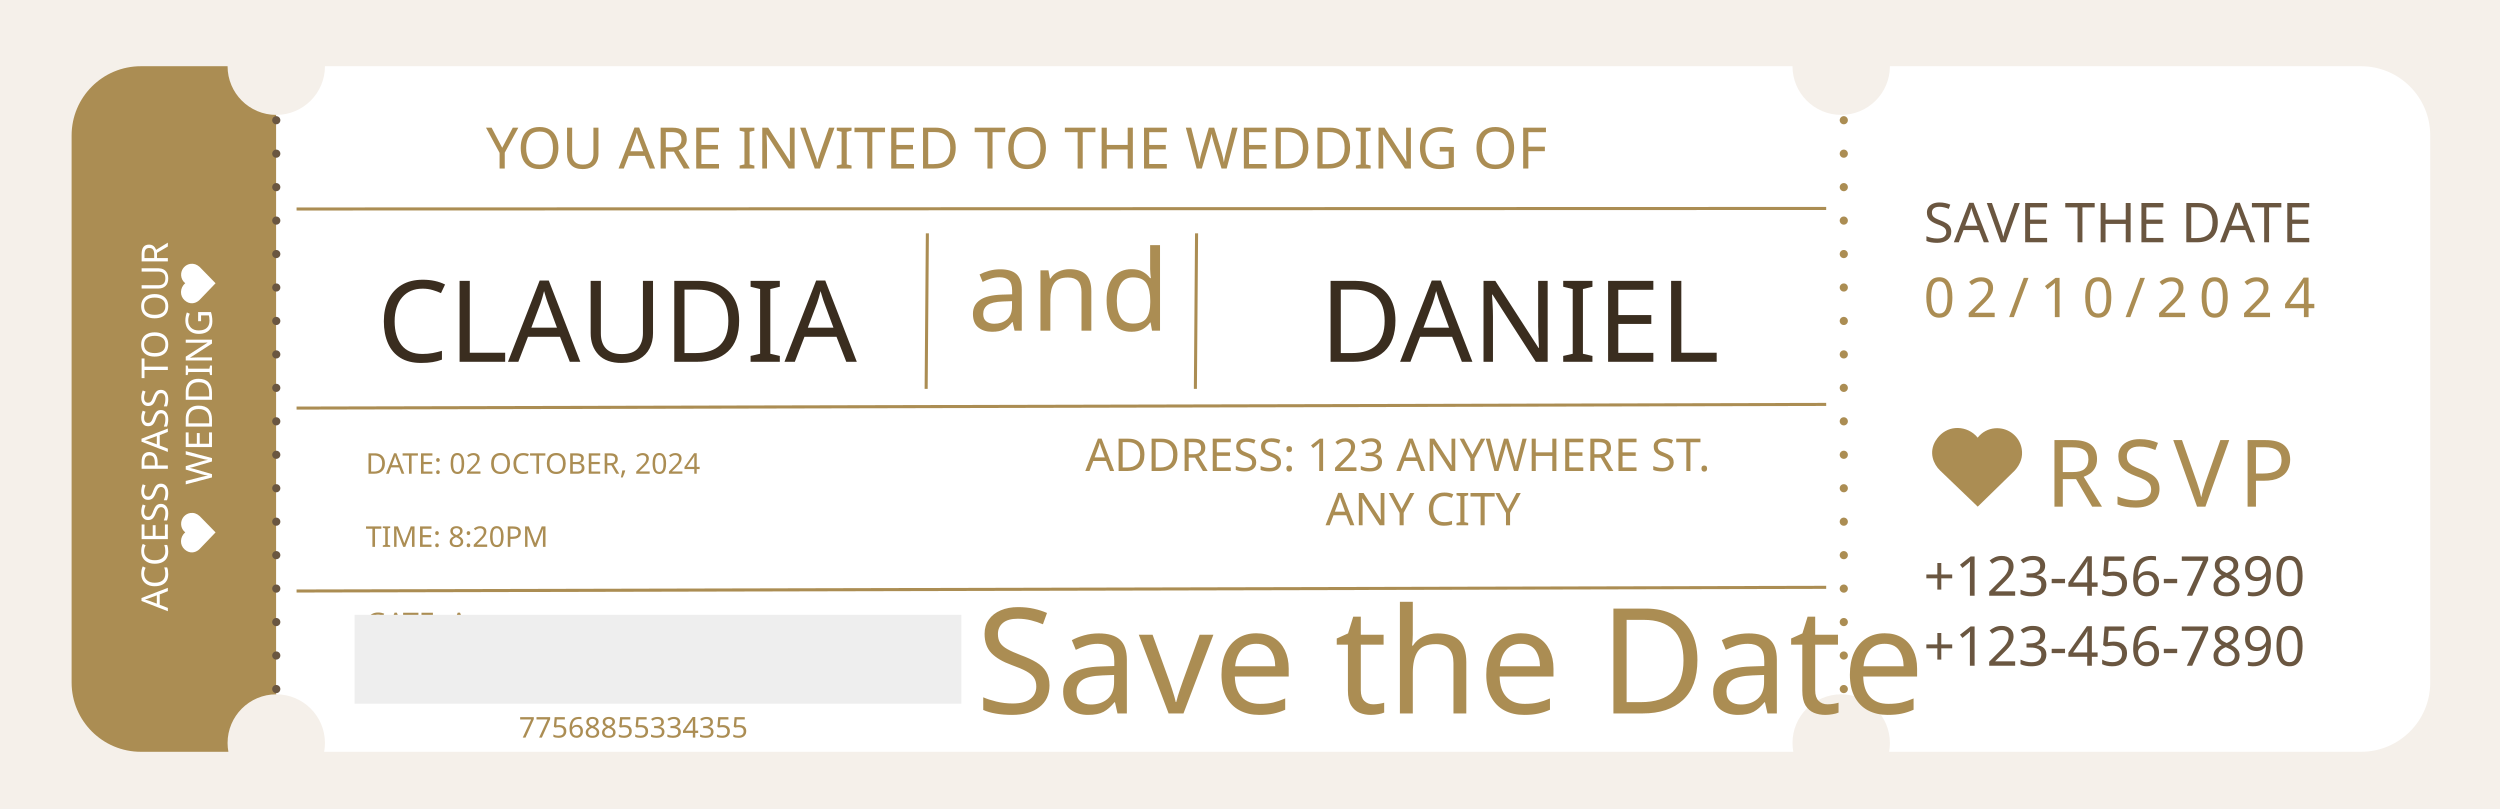
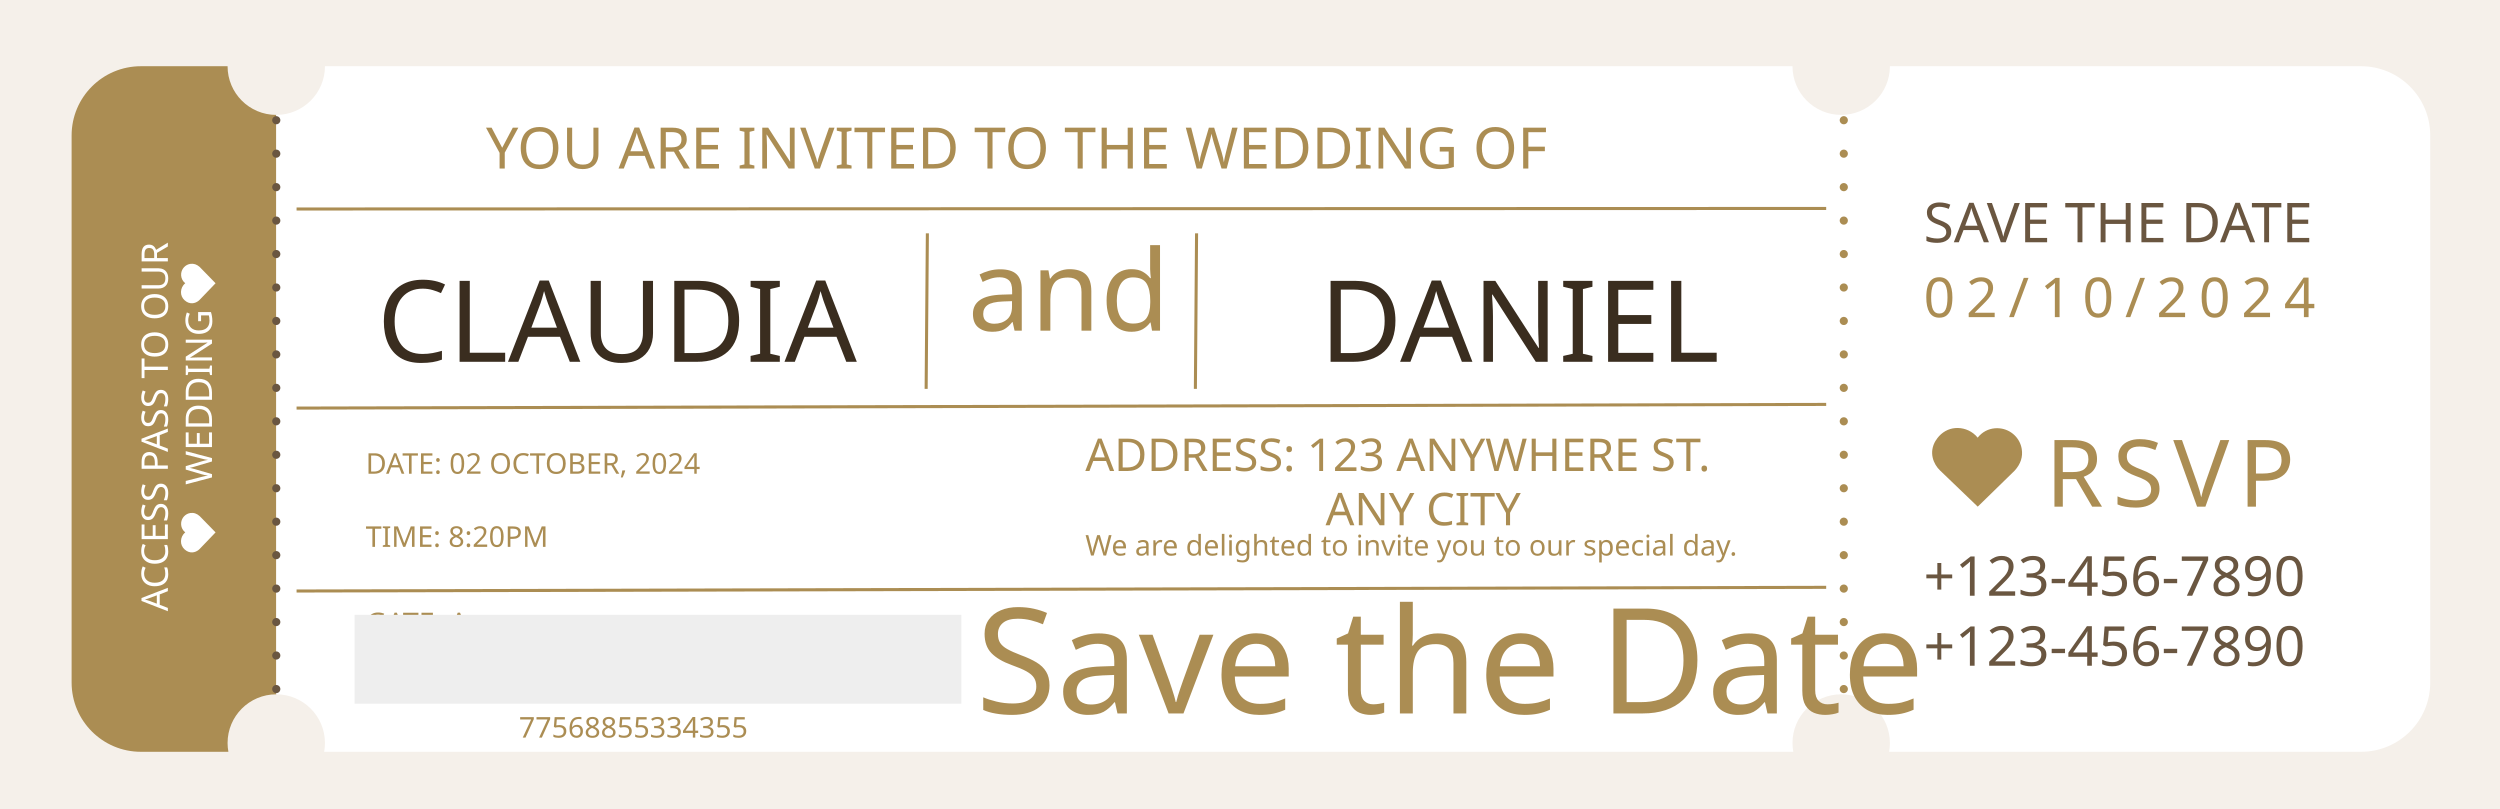
<svg xmlns="http://www.w3.org/2000/svg" version="1.1" viewBox="0 0 612 198">
  <defs>
    <style>
      .st0 { font-family: Computersaysno, 'Computer says no'; font-size: 13.47px; fill: var(--iv-mut, #6a5640); }
      .st1 { font-family: Computersaysno, 'Computer says no'; font-size: 13.47px; letter-spacing: .2em; fill: var(--iv-ts, #ab8d53); }
      .st2 { font-family: Computersaysno, 'Computer says no'; font-size: 22.83px; letter-spacing: .1em; fill: var(--iv-ts, #ab8d53); }
      .st3 { font-family: Computersaysno, 'Computer says no'; font-size: 11.07px; fill: var(--iv-ts, #ab8d53); }
      .st4 { font-family: Computersaysno, 'Computer says no'; font-size: 7px; fill: var(--iv-ts, #ab8d53); }
      .st5 { font-family: Computersaysno, 'Computer says no'; font-size: 14px; fill: var(--iv-ts, #ab8d53); }
      .st6 { font-family: Computersaysno, 'Computer says no'; font-size: 27.75px; fill: var(--iv-tp, #3a2d1f); }
      .st7 { font-family: Computersaysno, 'Computer says no'; font-size: 13.47px; fill: var(--iv-mut, #6a5640); }
      .st8 { font-family: Computersaysno, 'Computer says no'; font-size: 9px; fill: #fff; }
      .st9 { fill: var(--iv-bg, #f5f0ea); }
      .st10 { fill: var(--iv-acc, #ab8d53); }
      .st11 { font-family: AnastasiaScript, AnastasiaScript; font-size: 35.95px; fill: var(--iv-acc, #ab8d53); }
      .st12 { font-family: AnastasiaScript, AnastasiaScript; font-size: 27.54px; fill: var(--iv-acc, #ab8d53); }
      .st13 { fill: #eee; }
      .st14 { fill: #fff; }
      .st15, .st16, .st17, .st18, .st19 { fill: none; }
      .st15, .st16, .st18 { stroke: var(--iv-acc, #ab8d53); }
      .st15, .st17, .st18, .st19 { stroke-linecap: round; stroke-linejoin: round; stroke-width: 2px; }
      .st15, .st19 { stroke-dasharray: 0 8.19; }
      .st16 { stroke-width: .75px; }
      .st17, .st19 { stroke: var(--iv-mut, #6a5641); }
      .st20 { isolation: isolate; }
      .st21 { opacity: 0; }
    </style>
  </defs>
  <g id="Background">
    <rect class="st9" width="612" height="198" />
  </g>
  <g id="Stub">
    <path class="st10" d="M67.63,28.13v141.84c-6.59,0-11.92,5.34-11.92,11.92,0,.73.07,1.45.2,2.15h-21.42c-9.37,0-16.96-7.59-16.96-16.95V33.16c0-9.36,7.59-16.95,16.96-16.95h21.22c0,6.59,5.33,11.92,11.92,11.92Z" />
  </g>
  <g id="Stub_Label">
    <text class="st8" transform="translate(41.09 149.63) rotate(-90)">
      <tspan x="0" y="0">ACCESS PASS TO OUR</tspan>
      <tspan x="30.94" y="10.8">WEDDING</tspan>
    </text>
    <path class="st14" d="M45.65,134.85c1.29.78,2.55.23,3.22-.46l3.9-4.06-3.88-3.98c-.72-.65-1.48-.89-2.33-.76-1.17.19-2.08,1.16-2.21,2.35-.08.73.13,1.44.59,1.99.12.15.26.28.41.4-.17.14-.33.3-.47.48-.48.64-.67,1.44-.53,2.22.14.74.62,1.4,1.3,1.81Z" />
    <path class="st14" d="M45.65,73.86c1.29.78,2.55.23,3.22-.46l3.9-4.06-3.88-3.98c-.72-.65-1.48-.89-2.33-.76-1.17.19-2.08,1.16-2.21,2.35-.08.73.13,1.44.59,1.99.12.15.26.28.41.4-.17.14-.33.3-.47.48-.48.64-.67,1.44-.53,2.22.14.74.62,1.4,1.3,1.81Z" />
  </g>
  <g id="Ticket_Body">
    <path class="st14" d="M594.92,33.16v133.93c0,9.36-7.59,16.95-16.95,16.95h-115.52c.13-.7.2-1.42.2-2.15,0-6.58-5.34-11.92-11.93-11.92s-11.92,5.34-11.92,11.92c0,.73.07,1.45.2,2.15H79.35c.13-.7.2-1.42.2-2.15,0-6.58-5.34-11.92-11.92-11.92V28.13c6.58,0,11.92-5.33,11.92-11.92h359.25c0,6.59,5.34,11.92,11.92,11.92s11.93-5.33,11.93-11.92h115.32c9.36,0,16.95,7.59,16.95,16.95Z" />
  </g>
  <g id="Ticket_Stub_Tear">
    <g>
      <line class="st17" x1="67.63" y1="29.43" x2="67.63" y2="29.43" />
      <line class="st19" x1="67.63" y1="37.62" x2="67.63" y2="164.58" />
      <line class="st17" x1="67.63" y1="168.68" x2="67.63" y2="168.68" />
    </g>
    <g>
      <line class="st18" x1="451.36" y1="29.43" x2="451.36" y2="29.43" />
      <line class="st15" x1="451.36" y1="37.62" x2="451.36" y2="164.58" />
      <line class="st18" x1="451.36" y1="168.68" x2="451.36" y2="168.68" />
    </g>
  </g>
  <g id="Decorative">
    <line class="st16" x1="72.6" y1="51.16" x2="447.05" y2="51.03" />
    <line class="st16" x1="226.72" y1="95.19" x2="227.02" y2="57.12" />
    <line class="st16" x1="292.63" y1="95.19" x2="292.92" y2="57.12" />
    <line class="st16" x1="72.6" y1="99.9" x2="447.05" y2="99" />
    <line class="st16" x1="72.6" y1="144.68" x2="447.05" y2="143.78" />
    <rect class="st21" x="72.6" y="50.65" width="374.46" height=".88" />
    <rect class="st21" x="226.35" y="57.12" width="1.05" height="38.07" />
    <rect class="st21" x="292.25" y="57.12" width="1.05" height="38.07" />
    <rect class="st21" x="72.6" y="98.62" width="374.46" height="1.65" />
    <rect class="st21" x="72.6" y="143.4" width="374.46" height="1.65" />
    <path class="st10" d="M473.86,107.84c-1.79,2.94-.53,5.8,1.05,7.32l9.24,8.87,9.05-8.83c1.47-1.63,2.03-3.37,1.72-5.3-.43-2.67-2.63-4.74-5.35-5.04-1.67-.18-3.28.29-4.53,1.34-.34.28-.64.6-.9.94-.31-.39-.68-.74-1.09-1.06-1.45-1.1-3.29-1.53-5.05-1.2-1.67.32-3.18,1.4-4.12,2.96Z" />
  </g>
  <g id="Event_Title">
    <text class="st5" transform="translate(118.97 41.25)">
      <tspan x="0" y="0">YOU ARE INVITED TO THE WEDDING OF</tspan>
    </text>
    <g class="st20">
      <text class="st11" transform="translate(238.87 174.65)">
        <tspan x="0" y="0">Save the Date</tspan>
      </text>
    </g>
    <text class="st7" transform="translate(470.9 59.31)">
      <tspan x="0" y="0">SAVE THE DATE</tspan>
    </text>
  </g>
  <g id="Ticket_Title">
    <text class="st6" transform="translate(92.28 88.57)">
      <tspan x="0" y="0">CLAUDIA</tspan>
    </text>
    <text class="st12" transform="translate(236.91 80.94)">
      <tspan x="0" y="0">and</tspan>
    </text>
    <text class="st6" transform="translate(323.04 88.57)">
      <tspan x="0" y="0">DANIEL</tspan>
    </text>
  </g>
  <g id="Ticket_Date">
    <text class="st4" transform="translate(89.54 115.97)">
      <tspan x="0" y="0">DATE: 02 OCTOBER, 2024</tspan>
    </text>
    <text class="st1" transform="translate(470.9 77.63)">
      <tspan x="0" y="0">02/10/2024</tspan>
    </text>
  </g>
  <g id="Ticket_Time">
    <text class="st4" transform="translate(89.54 133.87)">
      <tspan x="0" y="0">TIME: 8:20PM</tspan>
    </text>
  </g>
  <g id="Ticket_Venue">
    <text class="st3" transform="translate(265.68 115.3)">
      <tspan x="0" y="0">ADDRESS: 123 ANYWHERE ST.</tspan>
      <tspan x="58.81" y="13.29">ANY CITY</tspan>
    </text>
  </g>
+   <g id="Message">
+     <text class="st4" transform="translate(265.68 136)">
+       <tspan x="0" y="0">We are delighted to invite you to our special day.</tspan>
+     </text>
+   </g>
  <g id="Ticket_Gate">
    <text class="st4" transform="translate(89.54 155)">
      <tspan x="0" y="0">GATE: A</tspan>
+     </text>
+   </g>
+   <g id="Attribution">
+     <text class="st7" transform="translate(89.54 164)">
+       <tspan x="0" y="0">— Claudia &amp; Daniel</tspan>
    </text>
  </g>
  <g id="Rsvp_Contact">
    <text class="st2" transform="translate(500.71 124.03)">
      <tspan x="0" y="0">RSVP</tspan>
    </text>
    <text class="st0" transform="translate(470.9 145.84)">
      <tspan x="0" y="0">+123-456-7890</tspan>
    </text>
    <text class="st0" transform="translate(470.9 162.97)">
      <tspan x="0" y="0">+123-456-7890</tspan>
    </text>
  </g>
  <g id="Barcode_Placeholder">
    <rect class="st13" x="86.8" y="150.51" width="148.54" height="21.76" />
    <text class="st4" transform="translate(127.02 180.56)">
      <tspan x="0" y="0">77568855334355</tspan>
    </text>
  </g>
</svg>
